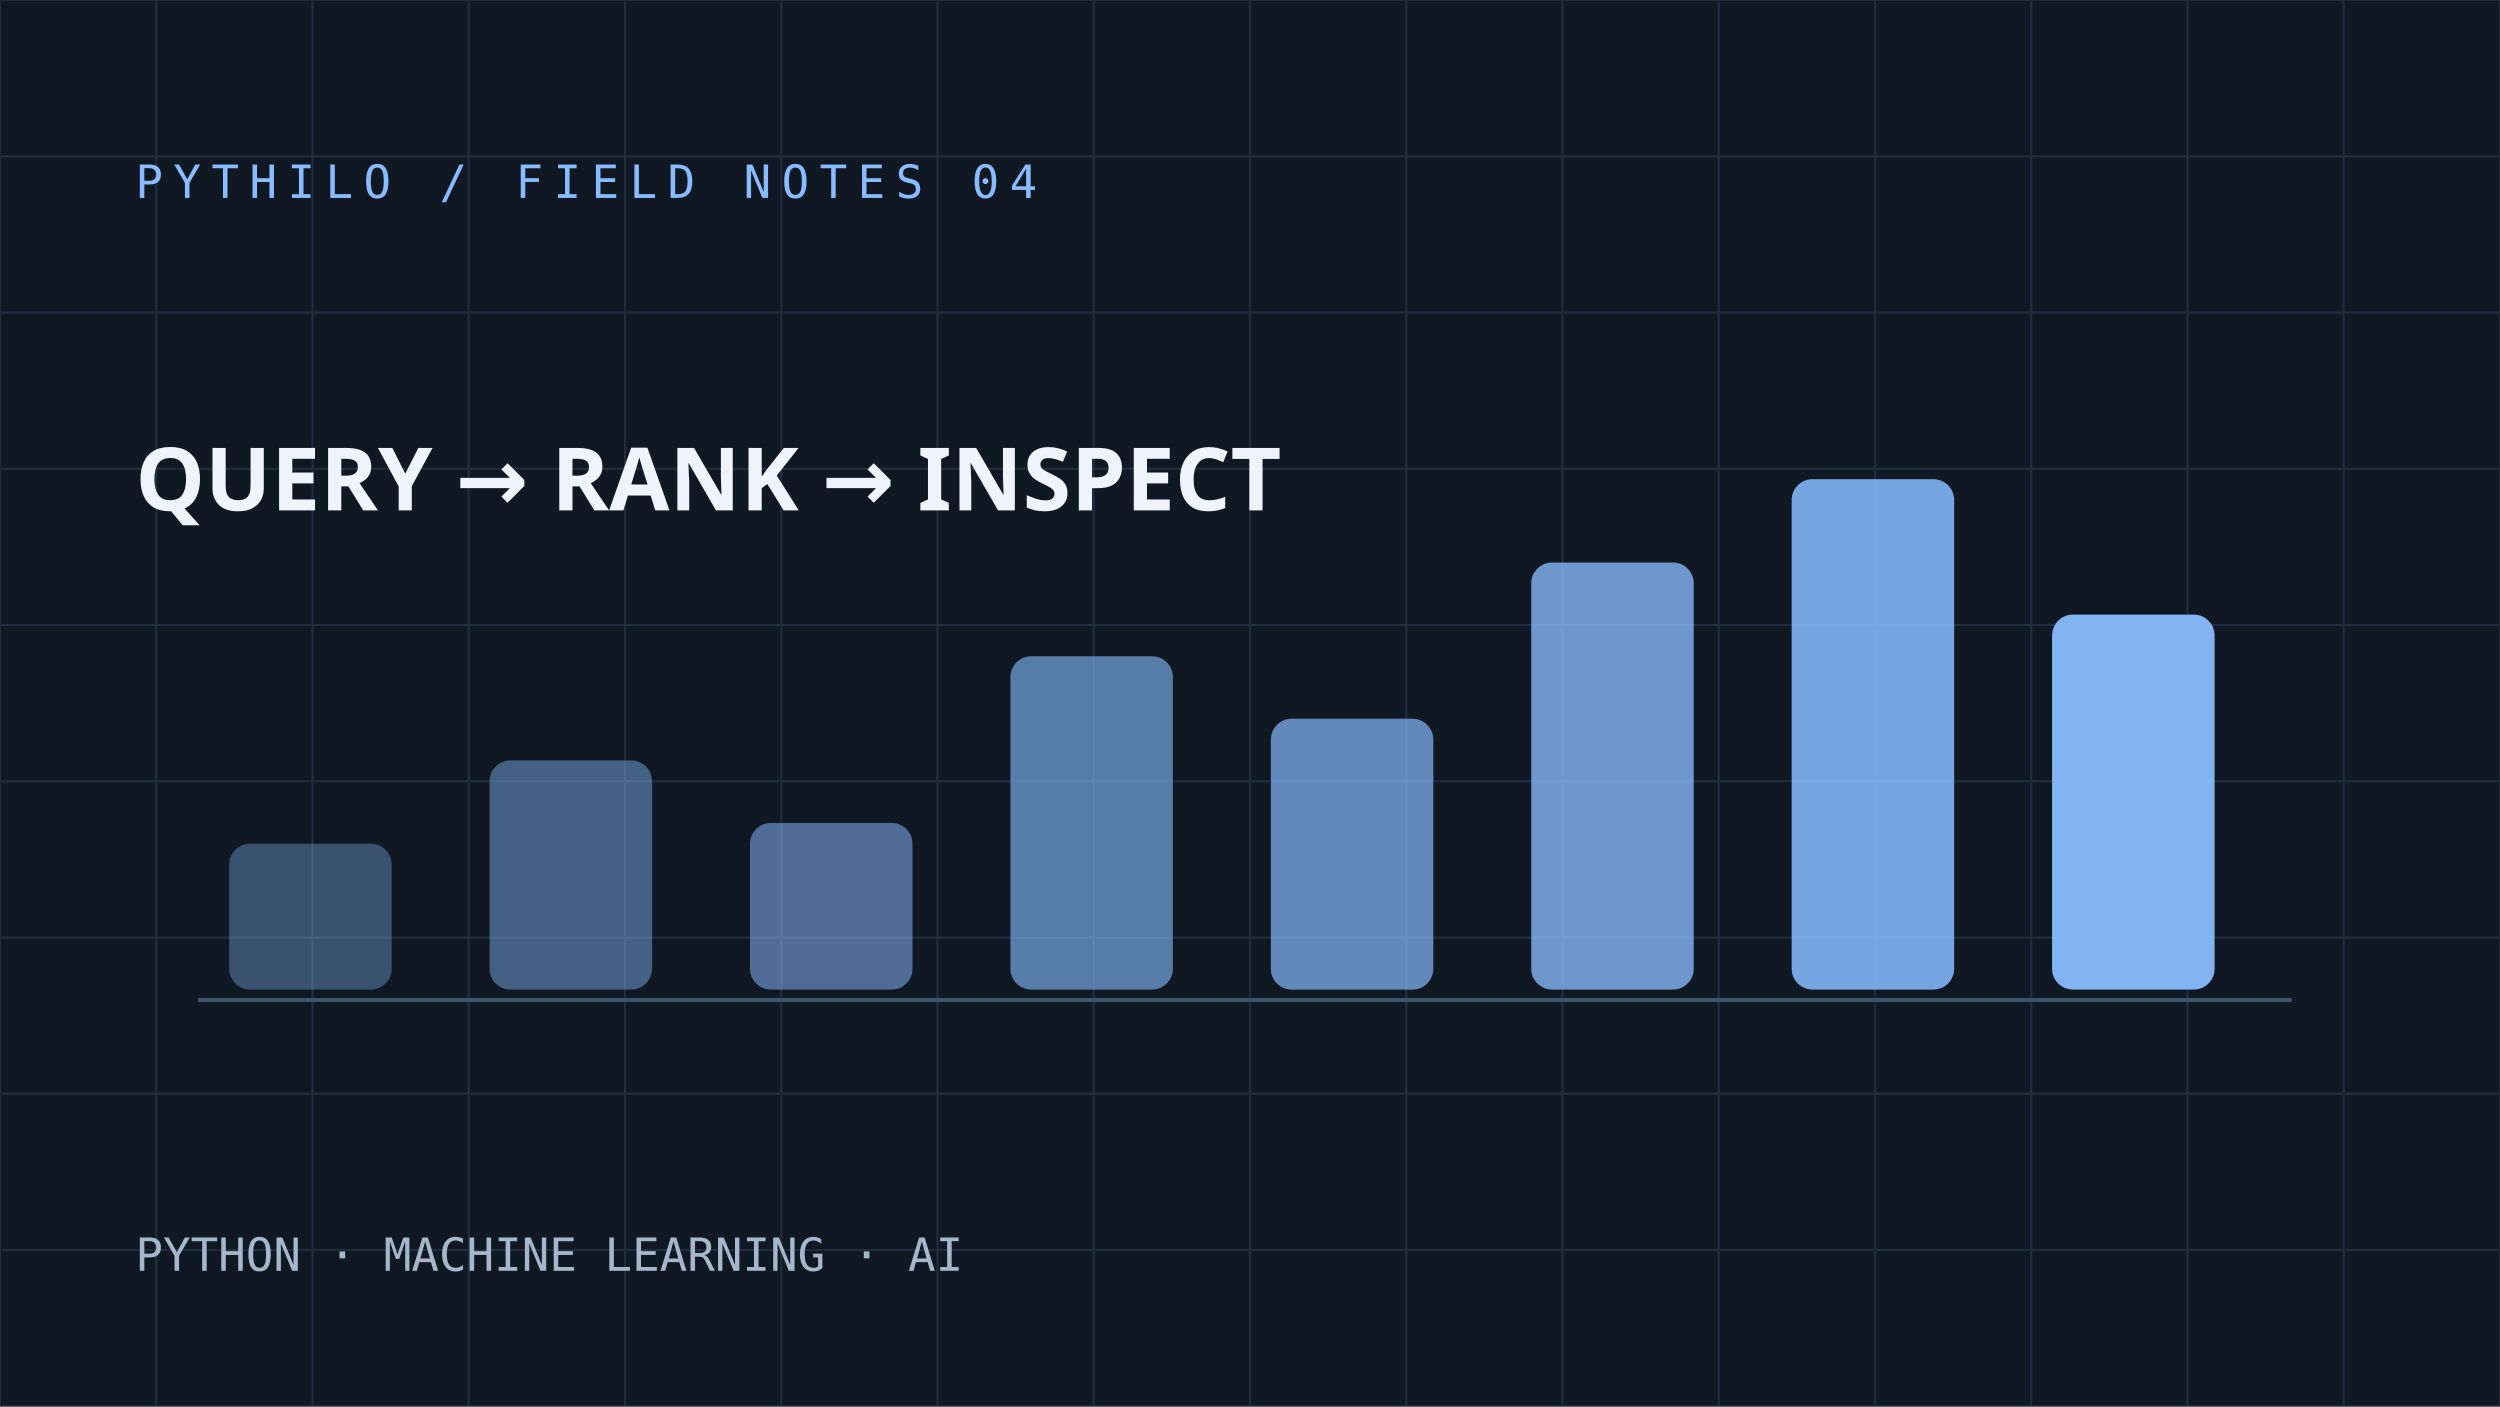
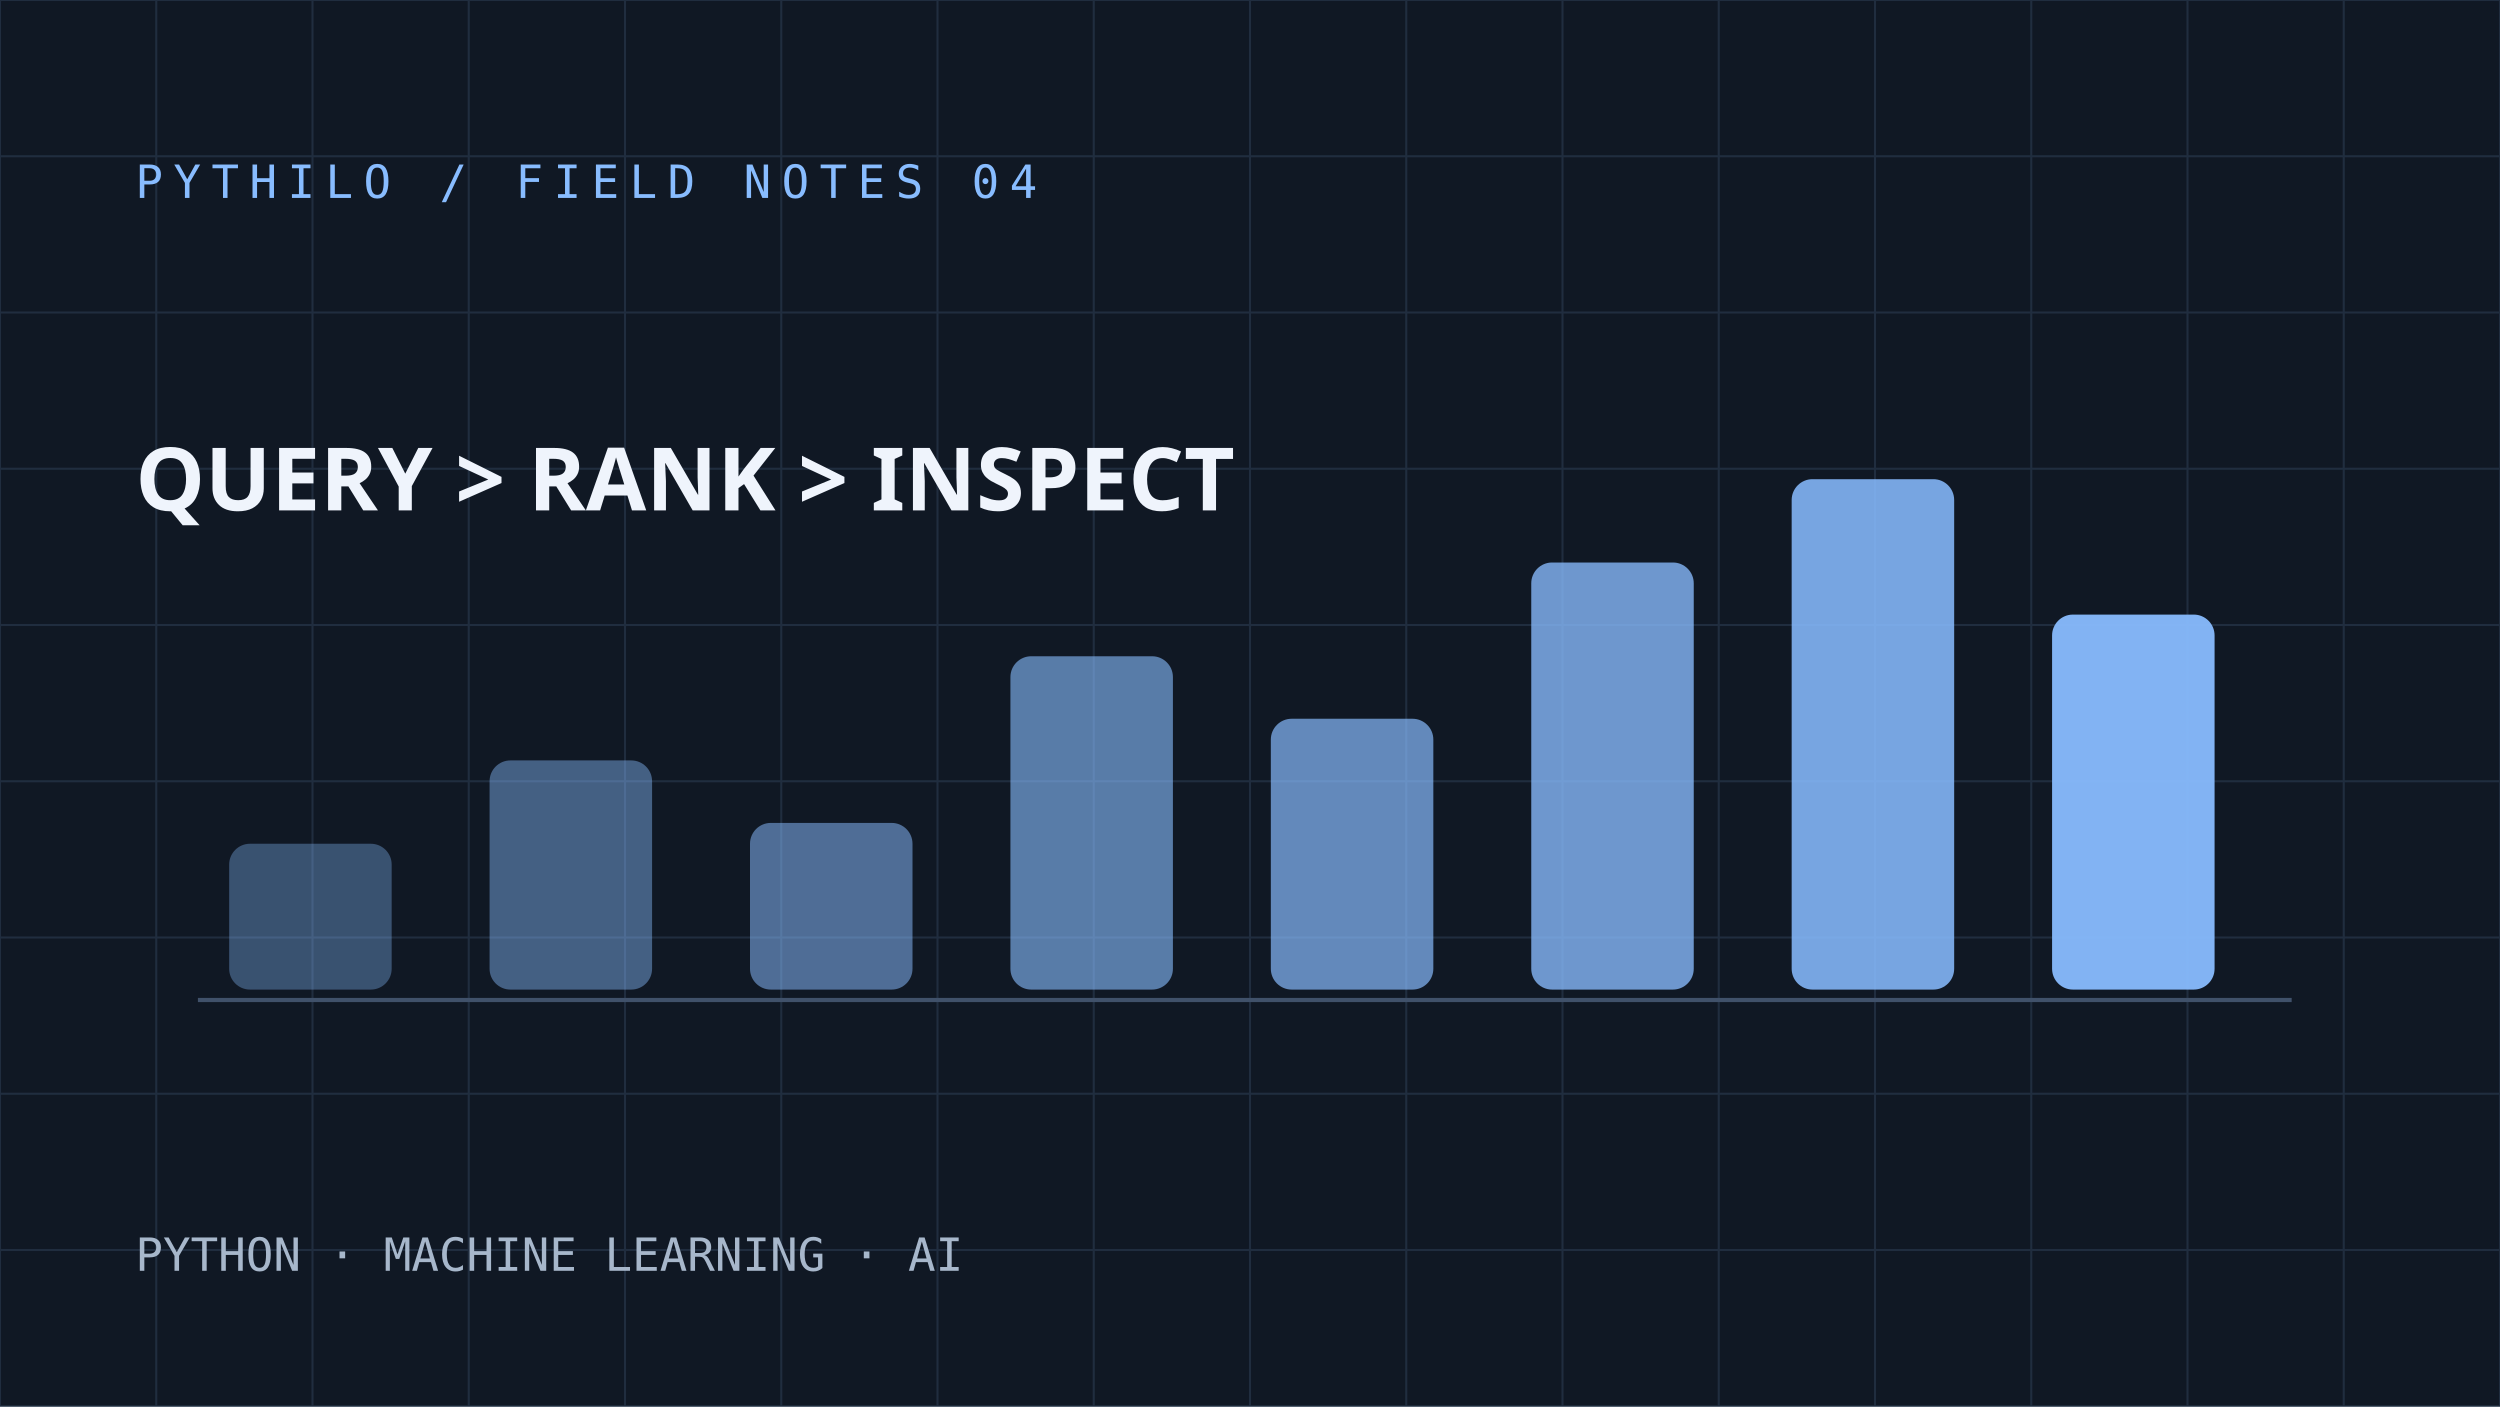
<svg xmlns="http://www.w3.org/2000/svg" width="1200" height="675" viewBox="0 0 1200 675">
  <rect width="1200" height="675" fill="#101824" />
  <g stroke="#26364a" opacity=".7">
    <path d="M0 0V675" />
    <path d="M75 0V675" />
    <path d="M150 0V675" />
    <path d="M225 0V675" />
    <path d="M300 0V675" />
    <path d="M375 0V675" />
    <path d="M450 0V675" />
    <path d="M525 0V675" />
    <path d="M600 0V675" />
    <path d="M675 0V675" />
    <path d="M750 0V675" />
    <path d="M825 0V675" />
    <path d="M900 0V675" />
    <path d="M975 0V675" />
    <path d="M1050 0V675" />
    <path d="M1125 0V675" />
    <path d="M1200 0V675" />
    <path d="M0 0H1200" />
    <path d="M0 75H1200" />
    <path d="M0 150H1200" />
    <path d="M0 225H1200" />
    <path d="M0 300H1200" />
    <path d="M0 375H1200" />
    <path d="M0 450H1200" />
    <path d="M0 525H1200" />
    <path d="M0 600H1200" />
    <path d="M0 675H1200" />
  </g>
  <text x="65" y="95" fill="#88bcff" font-family="monospace" font-size="22" letter-spacing="5">PYTHILO / FIELD NOTES 04</text>
-   <text x="65" y="245" fill="#eff4fc" font-family="sans-serif" font-size="42" font-weight="700">QUERY → RANK → INSPECT</text>
+   <text x="65" y="245" fill="#eff4fc" font-family="sans-serif" font-size="42" font-weight="700">QUERY &gt; RANK &gt; INSPECT</text>
  <path d="M95 480H1100" stroke="#40516a" stroke-width="2" />
  <rect x="110" y="405" width="78" height="70" rx="10" fill="#88bcff" opacity="0.35" />
  <rect x="235" y="365" width="78" height="110" rx="10" fill="#88bcff" opacity="0.435" />
  <rect x="360" y="395" width="78" height="80" rx="10" fill="#88bcff" opacity="0.52" />
  <rect x="485" y="315" width="78" height="160" rx="10" fill="#88bcff" opacity="0.605" />
  <rect x="610" y="345" width="78" height="130" rx="10" fill="#88bcff" opacity="0.69" />
  <rect x="735" y="270" width="78" height="205" rx="10" fill="#88bcff" opacity="0.775" />
  <rect x="860" y="230" width="78" height="245" rx="10" fill="#88bcff" opacity="0.86" />
  <rect x="985" y="295" width="78" height="180" rx="10" fill="#88bcff" opacity="0.945" />
  <text x="65" y="610" fill="#a7b7cb" font-family="monospace" font-size="22">PYTHON · MACHINE LEARNING · AI</text>
</svg>
